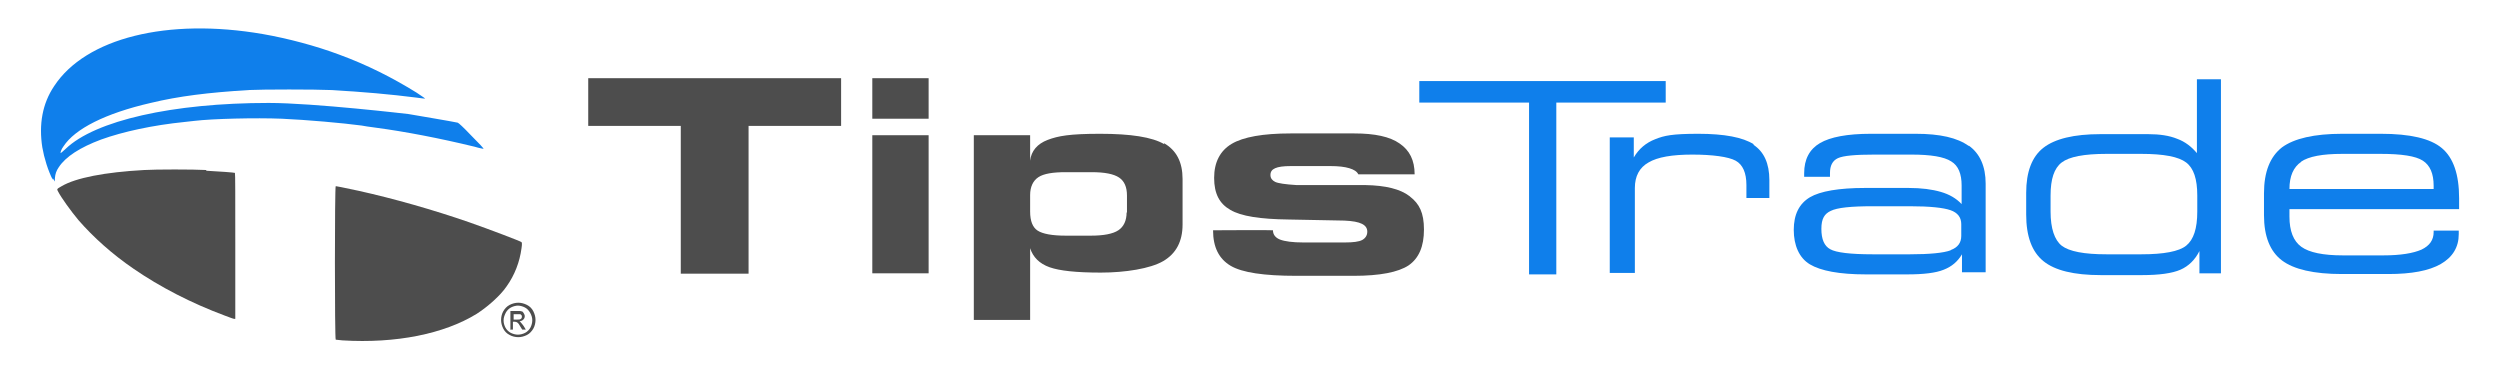
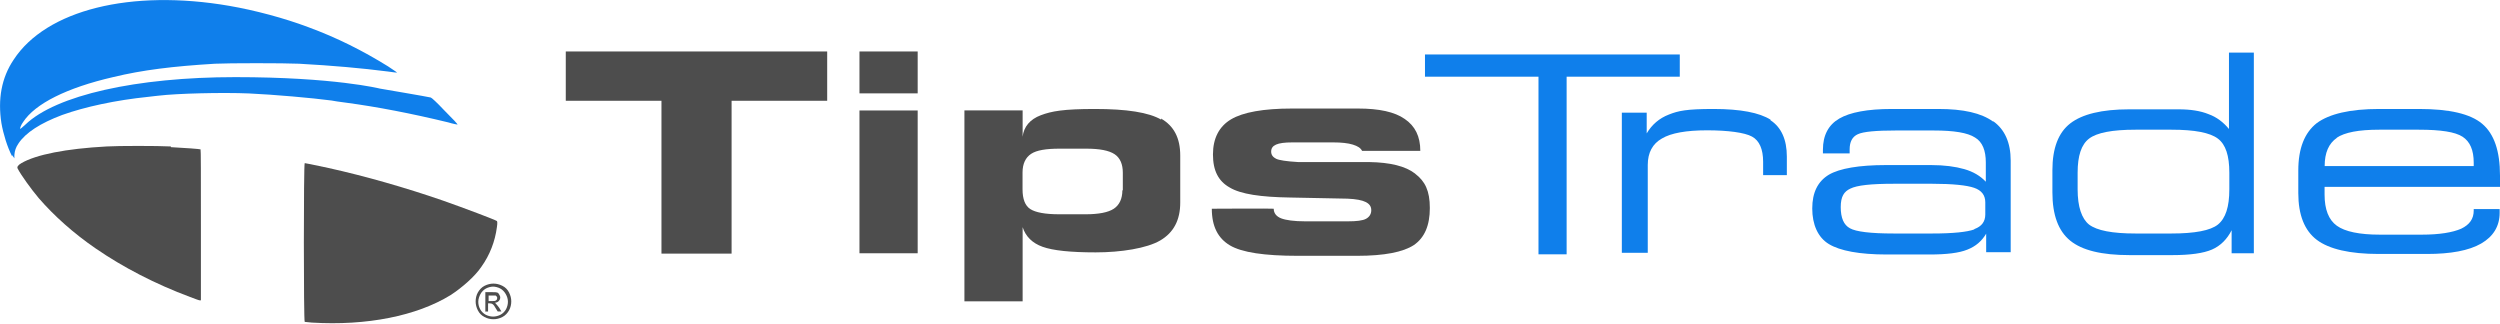
- <svg xmlns="http://www.w3.org/2000/svg" id="Layer_1" width="697" height="103.1" version="1.1" viewBox="0 0 697 103.1">
+ <svg xmlns="http://www.w3.org/2000/svg" id="Layer_1" width="1000mm" height="129.3mm" version="1.1" viewBox="0 0 2834.6 366.4">
  <defs>
    <style>
      .st0 {
        fill: #4d4d4d;
      }

      .st1 {
        fill: #0f7feb;
      }
    </style>
  </defs>
-   <path id="b" class="st1" d="M14.7,50.1c-1.3-2.5-2.4-6.1-2.9-9-1-6.4,0-12.2,3.3-17.1,8.8-13.4,31.6-19.1,58.2-14.5,6.9,1.2,14.8,3.3,21.2,5.7,7.9,2.9,14.8,6.4,21.6,10.6,2,1.3,2.5,1.7,2.4,1.7,0,0-1.2-.1-2.5-.3-7.1-.9-14.8-1.6-23.9-2.1-4.1-.2-19-.2-22.7,0-11.4.7-19.5,1.7-27.4,3.6-12.6,2.9-21.1,7.2-24.3,12.1-.6.8-.9,1.7-.8,1.9,0,0,.7-.5,1.4-1.2,8.2-7.9,29.9-12.8,56.6-12.8,12.6,0,39,3.1,39,3.1,0,0,13,2.2,13.7,2.4.2,0,1.8,1.5,3.4,3.2,2.8,2.8,3.9,4,3.8,4.1,0,0-1.2-.2-2.5-.6-9.9-2.4-19.3-4.2-27.5-5.3-1.7-.2-3.5-.5-4-.6-5.2-.7-15.4-1.6-22.2-1.9-7.3-.3-19.4,0-24.4.6-.3,0-1.5.2-2.7.3-8.9.9-17.2,2.7-23.3,4.9-5.9,2.2-9.9,4.8-11.8,7.7-.7,1-1,1.9-1.1,3.1v.9c0,0-.6-.9-.6-.9h0Z" />
+   <path id="b" class="st1" d="M13.8,177.3c-5.5-10.5-10.1-25.6-12.2-37.8-4.2-26.9,0-51.3,13.9-71.9C52.4,11.2,148.3-12.7,260.1,6.6c29,5,62.2,13.9,89.1,24,33.2,12.2,62.2,26.9,90.8,44.6,8.4,5.5,10.5,7.1,10.1,7.1,0,0-5-.4-10.5-1.3-29.9-3.8-62.2-6.7-100.5-8.8-17.2-.8-79.9-.8-95.4,0-47.9,2.9-82,7.1-115.2,15.1-53,12.2-88.7,30.3-102.2,50.9-2.5,3.4-3.8,7.1-3.4,8,0,0,2.9-2.1,5.9-5,34.5-33.2,125.7-53.8,238-53.8s164,13,164,13c0,0,54.7,9.3,57.6,10.1.8,0,7.6,6.3,14.3,13.5,11.8,11.8,16.4,16.8,16,17.2,0,0-5-.8-10.5-2.5-41.6-10.1-81.1-17.7-115.6-22.3-7.1-.8-14.7-2.1-16.8-2.5-21.9-2.9-64.8-6.7-93.3-8-30.7-1.3-81.6,0-102.6,2.5-1.3,0-6.3.8-11.4,1.3-37.4,3.8-72.3,11.4-98,20.6-24.8,9.3-41.6,20.2-49.6,32.4-2.9,4.2-4.2,8-4.6,13v3.8l-2.5-3.8h0v1.7Z" />
  <g>
    <g>
-       <path class="st0" d="M145.4,67.5c-.4-.3-8.8-3.5-14.5-5.5-10.1-3.5-21-6.6-30.9-8.8-4.7-1-6.2-1.3-6.4-1.3-.3,0-.3,42.7,0,42.8,0,0,1,.1,1.9.2,14.9.9,28.3-1.8,37.4-7.4,3.1-2,6.6-5.1,8.3-7.6,2.3-3.2,3.7-6.9,4.2-10.7.2-1.3.1-1.5,0-1.7h0Z" />
-       <path class="st0" d="M57.5,47.4c-3.6-.2-14.1-.2-17.3,0-11,.6-19.1,2.2-23,4.5-1.4.8-1.4.8-1,1.5.8,1.6,3.6,5.5,5.7,8,4.1,4.7,9.3,9.4,15.3,13.5,7.4,5.1,16.1,9.6,25.5,13.1,1.3.5,2.4.9,2.6.9h.3v-20.3c0-13.8,0-20.4-.1-20.4-.2-.1-4.2-.4-8-.6h0Z" />
+       <path class="st0" d="M563.3,250.5c-1.7-1.3-37-14.7-61-23.1-42.5-14.7-88.3-27.8-129.9-37-19.8-4.2-26.1-5.5-26.9-5.5-1.3,0-1.3,179.5,0,180,0,0,4.2.4,8,.8,62.6,3.8,119-7.6,157.3-31.1,13-8.4,27.8-21.4,34.9-32,9.7-13.5,15.6-29,17.7-45,.8-5.5.4-6.3,0-7.1h0Z" />
+       <path class="st0" d="M193.7,166c-15.1-.8-59.3-.8-72.7,0-46.3,2.5-80.3,9.3-96.7,18.9q-5.9,3.4-4.2,6.3c3.4,6.7,15.1,23.1,24,33.6,17.2,19.8,39.1,39.5,64.3,56.8,31.1,21.4,67.7,40.4,107.2,55.1,5.5,2.1,10.1,3.8,10.9,3.8h1.3v-85.4c0-58,0-85.8-.4-85.8-.8-.4-17.7-1.7-33.6-2.5h0v-.8Z" />
    </g>
    <g id="c">
      <g id="d">
-         <path class="st0" d="M144.5,84.4c.8,0,1.6.2,2.4.6s1.4,1,1.8,1.8c.4.8.6,1.6.6,2.4s-.2,1.7-.6,2.4-1,1.4-1.8,1.8-1.6.6-2.4.6-1.7-.2-2.4-.6c-.8-.4-1.4-1-1.8-1.8-.4-.8-.6-1.6-.6-2.4s.2-1.7.6-2.4,1-1.4,1.8-1.8,1.6-.6,2.4-.6h0ZM144.5,85.2c-.7,0-1.4.2-2,.5s-1.2.9-1.5,1.5-.6,1.3-.6,2.1.2,1.4.5,2c.3.6.9,1.2,1.5,1.5s1.3.5,2,.5,1.4-.2,2-.5c.6-.3,1.2-.9,1.5-1.5s.5-1.3.5-2-.2-1.4-.6-2.1-.9-1.2-1.5-1.5-1.3-.5-2-.5h0ZM142.3,92v-5.3h1.8c.6,0,1.1,0,1.3.1.3,0,.5.3.6.5s.3.5.3.8c0,.4-.1.7-.4,1s-.6.4-1.1.5c.2,0,.3.2.4.3.2.2.5.6.8,1l.6,1h-1l-.5-.8c-.3-.6-.6-1-.9-1.2-.1-.1-.4-.2-.7-.2h-.5v2.2s-.8,0-.8,0ZM143.2,89.1h1c.5,0,.8,0,1-.2.2-.1.3-.3.3-.6s0-.3-.1-.4-.2-.2-.3-.3c-.1,0-.4,0-.9,0h-1v1.6h0Z" />
+         <path class="st0" d="M559.5,321.5c3.4,0,6.7.8,10.1,2.5s5.9,4.2,7.6,7.6c1.7,3.4,2.5,6.7,2.5,10.1s-.8,7.1-2.5,10.1-4.2,5.9-7.6,7.6-6.7,2.5-10.1,2.5-7.1-.8-10.1-2.5c-3.4-1.7-5.9-4.2-7.6-7.6-1.7-3.4-2.5-6.7-2.5-10.1s.8-7.1,2.5-10.1,4.2-5.9,7.6-7.6,6.7-2.5,10.1-2.5h0ZM559.5,324.9c-2.9,0-5.9.8-8.4,2.1s-5,3.8-6.3,6.3-2.5,5.5-2.5,8.8.8,5.9,2.1,8.4,3.8,5,6.3,6.3,5.5,2.1,8.4,2.1,5.9-.8,8.4-2.1,5-3.8,6.3-6.3,2.1-5.5,2.1-8.4-.8-5.9-2.5-8.8-3.8-5-6.3-6.3-5.5-2.1-8.4-2.1h.8ZM550.3,353.5v-22.3h7.6c2.5,0,4.6,0,5.5.4,1.3,0,2.1,1.3,2.5,2.1s1.3,2.1,1.3,3.4-.4,2.9-1.7,4.2-2.5,1.7-4.6,2.1c.8,0,1.3.8,1.7,1.3.8.8,2.1,2.5,3.4,4.2l2.5,4.2h-4.2l-2.1-3.4c-1.3-2.5-2.5-4.2-3.8-5-.4-.4-1.7-.8-2.9-.8h-2.1v9.3h-3.4l.4.4ZM554,341.3h4.2c2.1,0,3.4,0,4.2-.8.8-.4,1.3-1.3,1.3-2.5s0-1.3-.4-1.7-.8-.8-1.3-1.3h-8v6.7h0v-.4Z" />
      </g>
    </g>
  </g>
  <g>
-     <path class="st0" d="M393,54.7c-2.6-2-6.7-3-12.3-3.1h-19.2c-3.2-.2-5.2-.5-6-.9s-1.3-1-1.3-1.9.4-1.5,1.3-1.9,2.3-.6,4.4-.6h11c2.2,0,4,.2,5.3.6s2.1.9,2.5,1.7h15.7c0-3.9-1.4-6.7-4.2-8.6-2.7-1.9-6.9-2.8-12.6-2.8h-17.8c-7.7,0-13.2,1-16.4,2.9s-4.9,5.1-4.9,9.5,1.5,7.2,4.5,8.9c3,1.8,8.4,2.6,16.3,2.7l15.5.3c2.3.1,3.9.4,4.9.9s1.5,1.2,1.5,2.2-.5,1.8-1.4,2.3-2.6.7-4.9.7h-11.5c-3,0-5.2-.3-6.5-.8s-2-1.4-2-2.6h0c0-.1-16.7,0-16.7,0h0c0,4.8,1.7,8,4.9,9.9,3.2,1.9,9.3,2.8,18.3,2.8h16c7.3,0,12.4-1,15.3-2.9,2.9-2,4.3-5.3,4.3-10s-1.3-7.2-3.9-9.2h0,0Z" />
-     <path class="st0" d="M324.6,40.2c-3.4-2-9.4-2.9-17.9-2.9s-11.7.6-14.6,1.7c-2.9,1.1-4.6,3.1-4.9,5.8v-7.1h-15.7v51.5h15.7v-20c.8,2.5,2.6,4.3,5.4,5.3,2.8,1,7.5,1.5,14.3,1.5s13.8-1.1,17.4-3.2,5.4-5.5,5.4-10.2v-12.7c0-4.7-1.7-8-5.2-10h0ZM314.1,59.2c0,2.3-.8,4-2.3,5s-4.1,1.5-7.6,1.5h-7.1c-3.8,0-6.4-.5-7.8-1.4s-2.1-2.7-2.1-5.3v-4.6c0-2.3.8-4,2.3-5s4.1-1.4,7.7-1.4h7.1c3.7,0,6.2.5,7.7,1.5,1.5,1,2.2,2.7,2.2,5v4.8h0Z" />
-     <rect class="st0" x="243.2" y="37.7" width="15.7" height="38.5" />
-     <polygon class="st0" points="164 35.1 189.8 35.1 189.8 76.3 208.7 76.3 208.7 35.1 234.5 35.1 234.5 21.8 164 21.8 164 35.1" />
-     <rect class="st0" x="243.2" y="21.8" width="15.7" height="11.3" />
+     <path class="st0" d="M1604.4,196.7c-10.9-8.4-28.2-12.6-51.7-13h-80.7c-13.5-.8-21.9-2.1-25.2-3.8s-5.5-4.2-5.5-8,1.7-6.3,5.5-8,9.7-2.5,18.5-2.5h46.3c9.3,0,16.8.8,22.3,2.5s8.8,3.8,10.5,7.1h66c0-16.4-5.9-28.2-17.7-36.2-11.4-8-29-11.8-53-11.8h-74.8c-32.4,0-55.5,4.2-69,12.2-13.5,8-20.6,21.4-20.6,39.9s6.3,30.3,18.9,37.4c12.6,7.6,35.3,10.9,68.5,11.4l65.2,1.3c9.7.4,16.4,1.7,20.6,3.8s6.3,5,6.3,9.3-2.1,7.6-5.9,9.7-10.9,2.9-20.6,2.9h-48.4c-12.6,0-21.9-1.3-27.3-3.4s-8.4-5.9-8.4-10.9h0c0-.4-70.2,0-70.2,0h0c0,20.2,7.1,33.6,20.6,41.6,13.5,8,39.1,11.8,76.9,11.8h67.3c30.7,0,52.1-4.2,64.3-12.2,12.2-8.4,18.1-22.3,18.1-42s-5.5-30.3-16.4-38.7h0l-.4-.4Z" />
+     <path class="st0" d="M1316.8,135.7c-14.3-8.4-39.5-12.2-75.3-12.2s-49.2,2.5-61.4,7.1c-12.2,4.6-19.3,13-20.6,24.4v-29.9h-66v216.5h66v-84.1c3.4,10.5,10.9,18.1,22.7,22.3s31.5,6.3,60.1,6.3,58-4.6,73.2-13.5,22.7-23.1,22.7-42.9v-53.4c0-19.8-7.1-33.6-21.9-42h0l.4,1.3ZM1272.6,215.6c0,9.7-3.4,16.8-9.7,21-6.3,4.2-17.2,6.3-32,6.3h-29.9c-16,0-26.9-2.1-32.8-5.9s-8.8-11.4-8.8-22.3v-19.3c0-9.7,3.4-16.8,9.7-21s17.2-5.9,32.4-5.9h29.9c15.6,0,26.1,2.1,32.4,6.3s9.3,11.4,9.3,21v20.2h0l-.4-.4Z" />
+     <rect class="st0" x="974.5" y="125.2" width="66" height="161.9" />
+     <polygon class="st0" points="641.5 114.2 750 114.2 750 287.5 829.5 287.5 829.5 114.2 937.9 114.2 937.9 58.3 641.5 58.3 641.5 114.2" />
+     <rect class="st0" x="974.5" y="58.3" width="66" height="47.5" />
  </g>
  <g>
-     <polygon class="st1" points="464.4 28.6 464.4 22.6 395.7 22.6 395.7 28.6 426.3 28.6 426.3 76.5 433.9 76.5 433.9 28.6 464.4 28.6" />
-     <path class="st1" d="M488.9,40.2c-3-1.9-8.1-2.9-15.4-2.9s-9.5.5-12,1.5c-2.6,1-4.6,2.7-6,5.1v-5.6h-6.7v37.8h7v-23.7c0-3.3,1.3-5.7,3.8-7.1,2.5-1.5,6.6-2.2,12.2-2.2s10.1.6,12.1,1.7,3,3.4,3,6.8v3.6h6.4v-5c0-4.6-1.5-7.9-4.4-9.8h0Z" />
-     <path class="st1" d="M548.9,40.7c-3.2-2.3-8-3.4-14.8-3.4h-12.5c-6.6,0-11.3.9-14.2,2.6-2.9,1.7-4.4,4.5-4.4,8.4v1h7.2v-1.1c0-2,.7-3.4,2.2-4.1s4.9-1,10.2-1h10.3c5.4,0,9.1.6,11.1,1.9,2,1.2,2.9,3.5,2.9,6.7v5.2c-1.5-1.6-3.4-2.7-5.8-3.4-2.4-.7-5.4-1.1-9-1.1h-12.1c-7.3,0-12.5.9-15.4,2.6-3,1.8-4.5,4.8-4.5,9.1s1.5,7.8,4.5,9.6c3,1.8,8.2,2.8,15.6,2.8h11.5c4.6,0,8-.4,10.2-1.3,2.3-.9,3.9-2.3,5.1-4.3v5h6.6v-24.7c0-4.8-1.6-8.4-4.7-10.6h0s0,0,0,0ZM543.8,69.8c-1.9.7-5.7,1.1-11.3,1.1h-10.4c-6.3,0-10.2-.5-11.8-1.4-1.7-.9-2.5-2.8-2.5-5.7s.9-4.2,2.6-5c1.8-.9,5.6-1.3,11.7-1.3h10.4c5.5,0,9.3.4,11.3,1.1s3,2,3,3.9v3.3h0c0,1.9-1,3.2-2.9,3.9h0Z" />
-     <path class="st1" d="M612.5,42.7c-1.5-1.8-3.3-3.2-5.5-4-2.2-.9-4.9-1.3-8.1-1.3h-13.3c-7.4,0-12.7,1.3-15.9,3.8-3.2,2.5-4.8,6.7-4.8,12.6v6c0,6.1,1.6,10.4,4.8,13,3.2,2.6,8.5,3.9,16,3.9h11.5c4.8,0,8.4-.5,10.7-1.5,2.3-1,4.1-2.8,5.3-5.2v6.2h6V22.1h-6.7v20.6h0ZM612.6,59c0,4.7-1,7.8-3.1,9.5-2,1.6-6.2,2.4-12.5,2.4h-9.7c-6.3,0-10.4-.8-12.5-2.4-2-1.6-3.1-4.8-3.1-9.5v-4.5c0-4.6,1-7.6,3.1-9.2,2.1-1.6,6.2-2.4,12.5-2.4h9.7c6.3,0,10.4.8,12.5,2.4s3.1,4.6,3.1,9.2v4.5h0Z" />
-     <path class="st1" d="M678.5,64.3v.4c0,2.2-1.1,3.8-3.4,4.9-2.3,1-5.8,1.6-10.6,1.6h-11.3c-5.5,0-9.4-.8-11.6-2.4-2.2-1.6-3.3-4.4-3.3-8.4v-2.1h47.3c0-.4,0-.8,0-1.2v-1.8c0-6.7-1.6-11.3-4.8-14-3.2-2.7-8.9-4-17-4h-10.8c-7.8,0-13.4,1.3-16.8,3.8-3.3,2.6-5,6.8-5,12.8v6.1c0,5.9,1.7,10.1,5,12.6s8.9,3.8,16.7,3.8h13c6.4,0,11.3-.9,14.6-2.8,3.3-1.9,5-4.7,5-8.3v-1h-7.1,0ZM641.5,45.1c2.2-1.5,6-2.2,11.5-2.2h10.7c5.9,0,9.8.6,11.8,1.9,2,1.3,3,3.6,3,7v.9h-40.2c0-3.6,1.1-6.1,3.3-7.6h0Z" />
+     <polygon class="st1" points="1904.6 86.9 1904.6 61.7 1615.7 61.7 1615.7 86.9 1744.4 86.9 1744.4 288.3 1776.3 288.3 1776.3 86.9 1904.6 86.9" />
+     <path class="st1" d="M2007.6,135.7c-12.6-8-34.1-12.2-64.8-12.2s-39.9,2.1-50.5,6.3c-10.9,4.2-19.3,11.4-25.2,21.4v-23.5h-28.2v158.9h29.4v-99.7c0-13.9,5.5-24,16-29.9,10.5-6.3,27.8-9.3,51.3-9.3s42.5,2.5,50.9,7.1,12.6,14.3,12.6,28.6v15.1h26.9v-21c0-19.3-6.3-33.2-18.5-41.2h0v-.8Z" />
+     <path class="st1" d="M2259.9,137.8c-13.5-9.7-33.6-14.3-62.2-14.3h-52.6c-27.8,0-47.5,3.8-59.7,10.9-12.2,7.1-18.5,18.9-18.5,35.3v4.2h30.3v-4.6c0-8.4,2.9-14.3,9.3-17.2,6.3-2.9,20.6-4.2,42.9-4.2h43.3c22.7,0,38.3,2.5,46.7,8,8.4,5,12.2,14.7,12.2,28.2v21.9c-6.3-6.7-14.3-11.4-24.4-14.3-10.1-2.9-22.7-4.6-37.8-4.6h-50.9c-30.7,0-52.6,3.8-64.8,10.9-12.6,7.6-18.9,20.2-18.9,38.3s6.3,32.8,18.9,40.4c12.6,7.6,34.5,11.8,65.6,11.8h48.4c19.3,0,33.6-1.7,42.9-5.5,9.7-3.8,16.4-9.7,21.4-18.1v21h27.8v-103.9c0-20.2-6.7-35.3-19.8-44.6h0v.4ZM2238.4,260.1c-8,2.9-24,4.6-47.5,4.6h-43.7c-26.5,0-42.9-2.1-49.6-5.9-7.1-3.8-10.5-11.8-10.5-24s3.8-17.7,10.9-21c7.6-3.8,23.5-5.5,49.2-5.5h43.7c23.1,0,39.1,1.7,47.5,4.6s12.6,8.4,12.6,16.4v13.9h0c0,8-4.2,13.5-12.2,16.4h0l-.4.4Z" />
+     <path class="st1" d="M2527.3,146.2c-6.3-7.6-13.9-13.5-23.1-16.8-9.3-3.8-20.6-5.5-34.1-5.5h-55.9c-31.1,0-53.4,5.5-66.9,16-13.5,10.5-20.2,28.2-20.2,53v25.2c0,25.6,6.7,43.7,20.2,54.7s35.7,16.4,67.3,16.4h48.4c20.2,0,35.3-2.1,45-6.3s17.2-11.8,22.3-21.9v26.1h25.2V59.6h-28.2v86.6h0ZM2527.7,214.7c0,19.8-4.2,32.8-13,39.9-8.4,6.7-26.1,10.1-52.6,10.1h-40.8c-26.5,0-43.7-3.4-52.6-10.1-8.4-6.7-13-20.2-13-39.9v-18.9c0-19.3,4.2-32,13-38.7,8.8-6.7,26.1-10.1,52.6-10.1h40.8c26.5,0,43.7,3.4,52.6,10.1s13,19.3,13,38.7v18.9h0Z" />
+     <path class="st1" d="M2804.8,237v1.7c0,9.3-4.6,16-14.3,20.6-9.7,4.2-24.4,6.7-44.6,6.7h-47.5c-23.1,0-39.5-3.4-48.8-10.1-9.3-6.7-13.9-18.5-13.9-35.3v-8.8h198.9v-12.6c0-28.2-6.7-47.5-20.2-58.9-13.5-11.4-37.4-16.8-71.5-16.8h-45.4c-32.8,0-56.3,5.5-70.6,16-13.9,10.9-21,28.6-21,53.8v25.6c0,24.8,7.1,42.5,21,53,13.9,10.5,37.4,16,70.2,16h54.7c26.9,0,47.5-3.8,61.4-11.8,13.9-8,21-19.8,21-34.9v-4.2h-29.9.4ZM2649.2,156.3c9.3-6.3,25.2-9.3,48.4-9.3h45c24.8,0,41.2,2.5,49.6,8,8.4,5.5,12.6,15.1,12.6,29.4v3.8h-169c0-15.1,4.6-25.6,13.9-32h-.4Z" />
  </g>
</svg>
